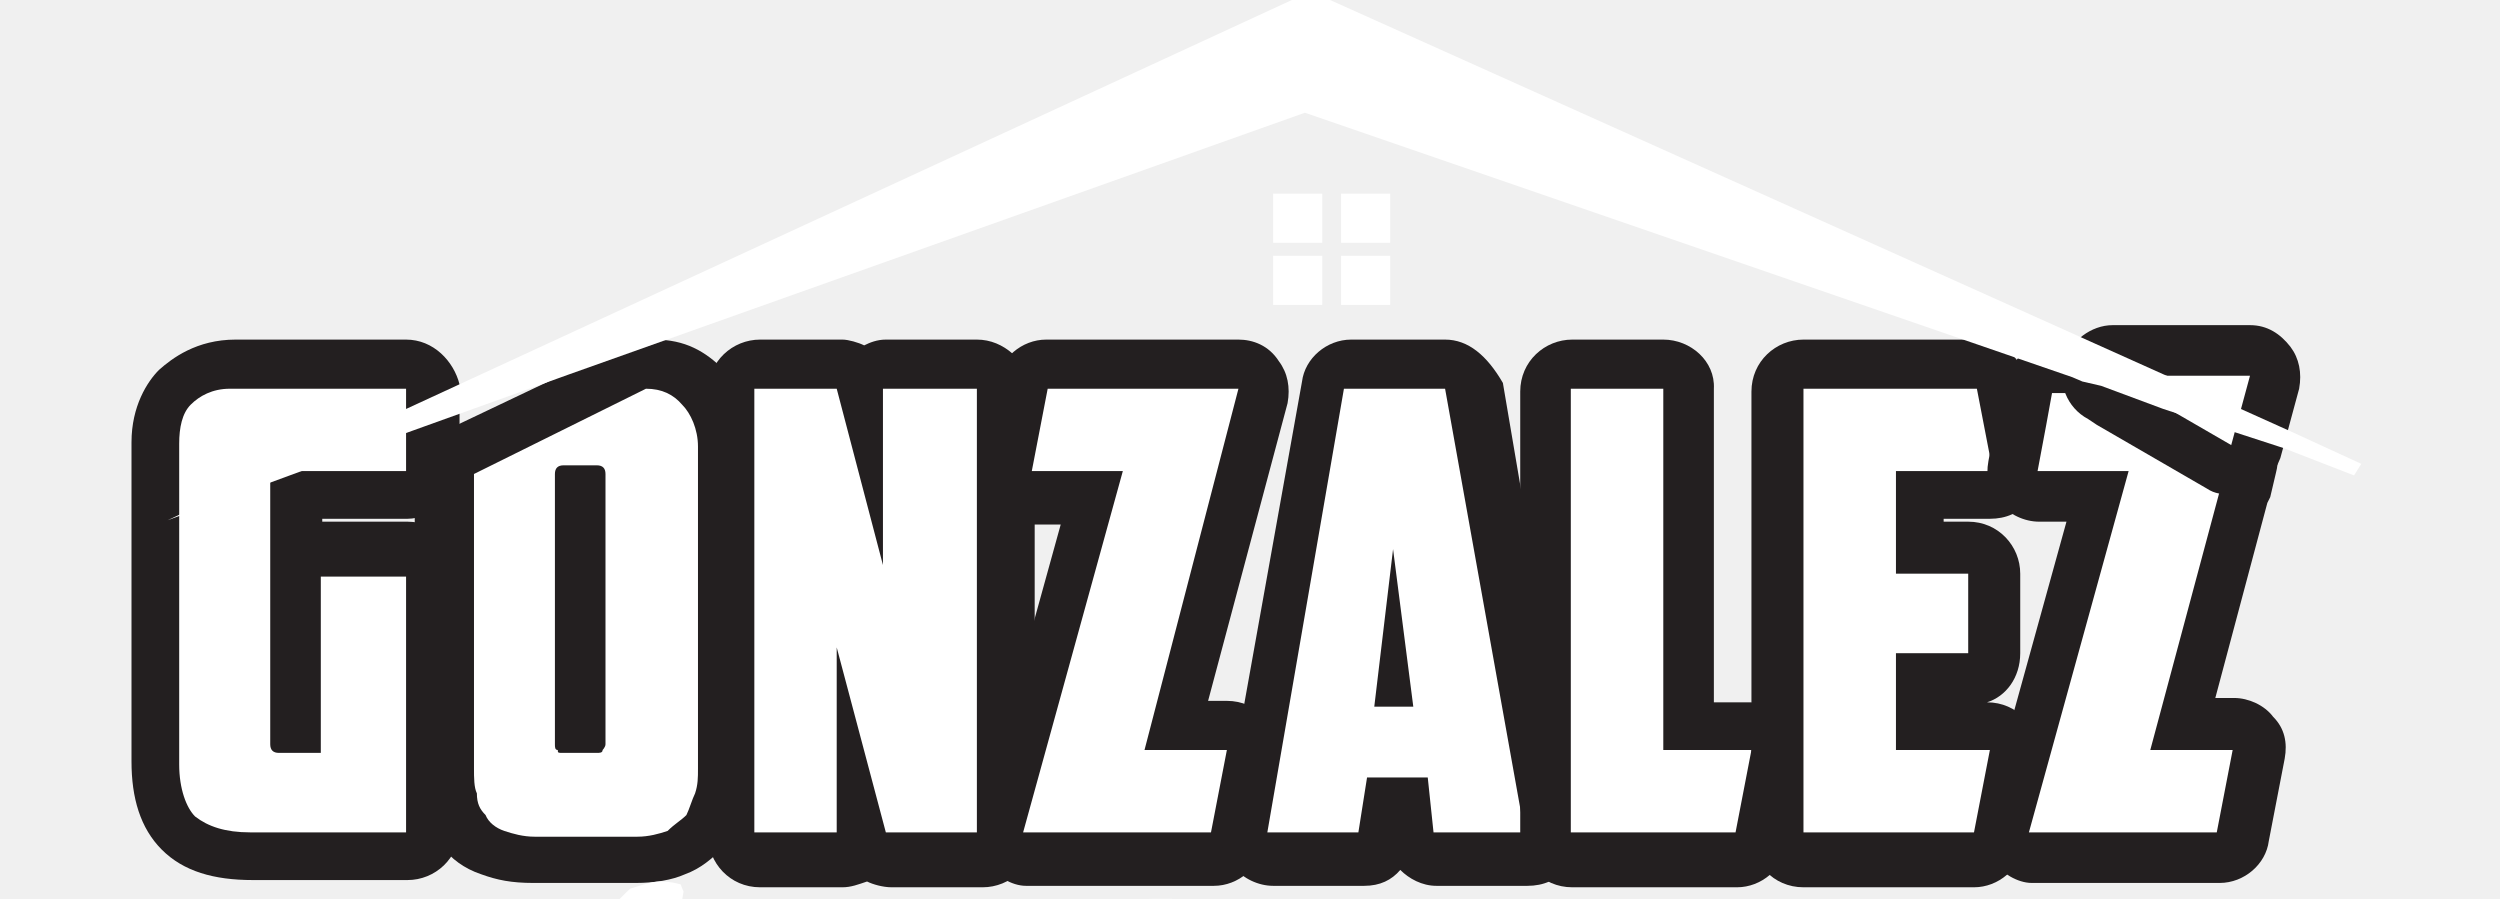
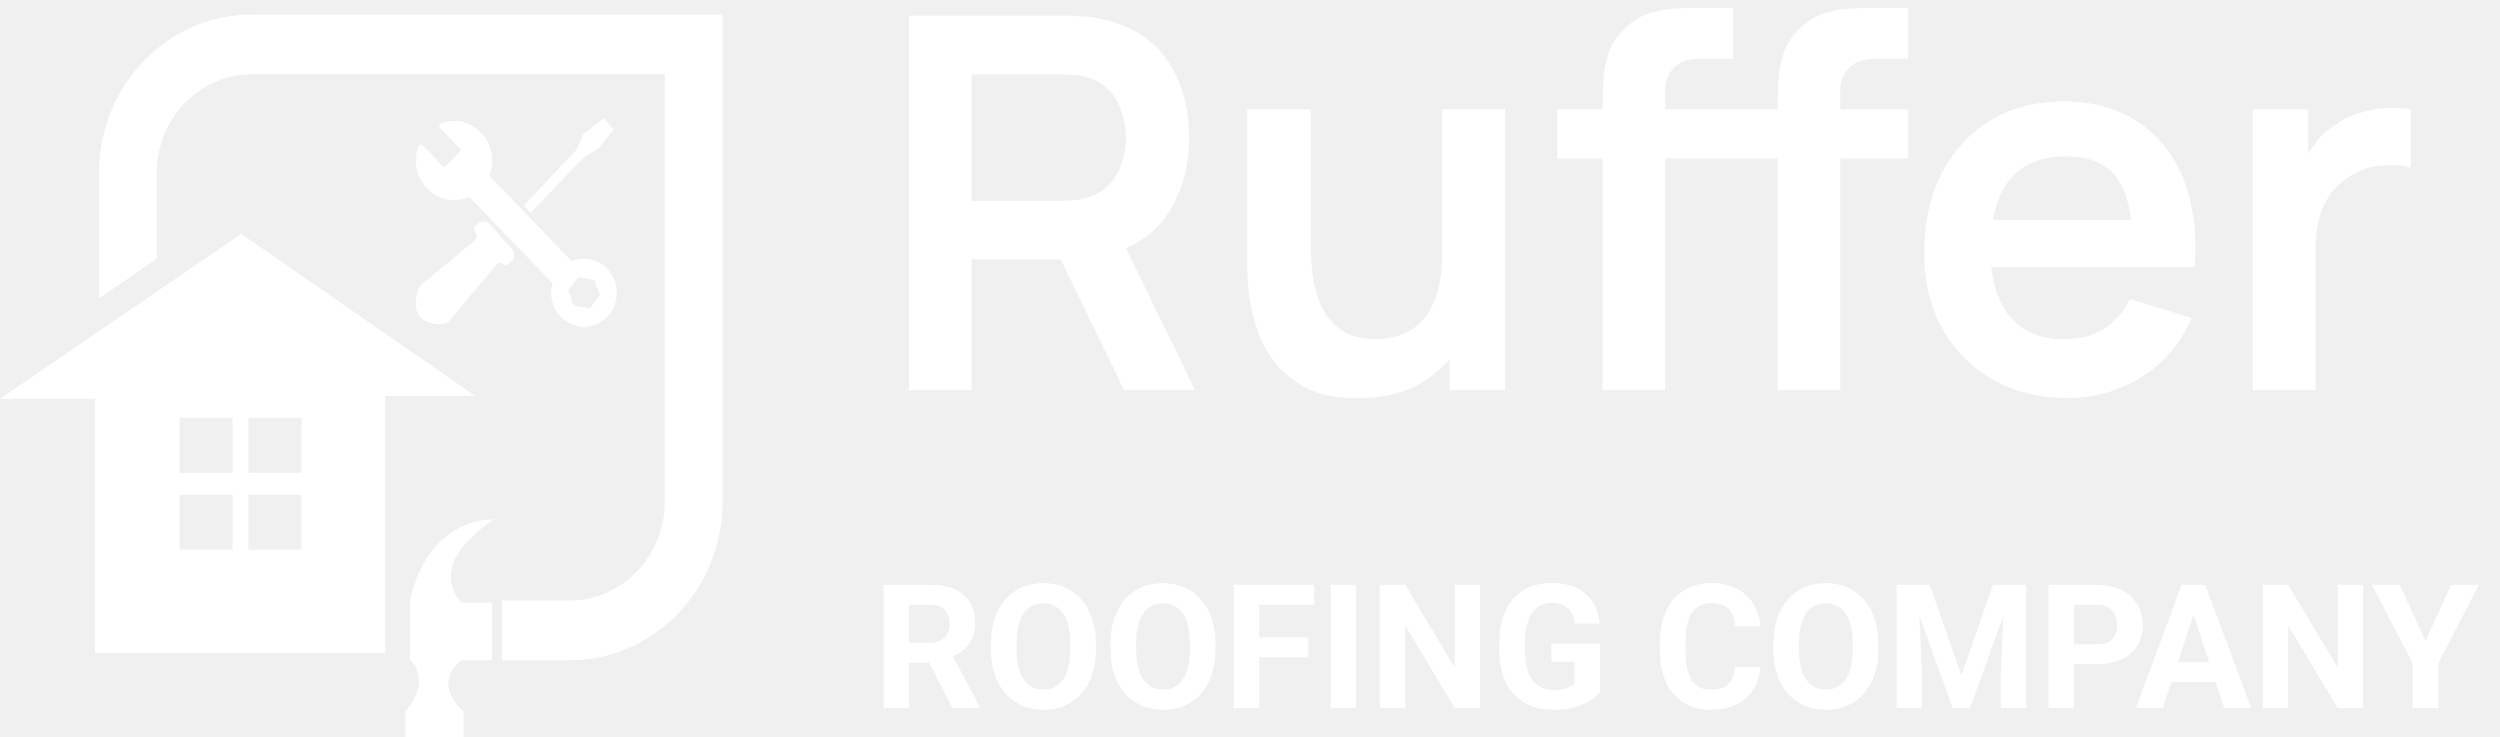
- <svg xmlns="http://www.w3.org/2000/svg" version="1.1" id="Layer_1" x="0px" y="0px" viewBox="0 0 173 62.2" style="enable-background:new 0 0 173 62.2;" xml:space="preserve">
-   <style type="text/css">
- 	.st0{fill:#FFFFFF;}
- 	.st1{fill:#231F20;}
- </style>
-   <g>
-     <g>
-       <g>
-         <g>
-           <path class="st0" d="M17.3,59.3c-2.3,0-4-0.6-5-1.7s-1.5-2.7-1.5-4.8V30.7c0-1.5,0.4-2.9,1.3-3.8c1.1-1.1,2.3-1.7,4-1.7h11.8      c1.1,0,1.7,0.8,1.7,1.7v5.7c0,0.4-0.2,0.8-0.4,1.3c-0.4,0.4-0.8,0.4-1.3,0.4h-7.6v16l0,0V39.9c0-1.1,0.8-1.7,1.7-1.7h5.9      c1.1,0,1.7,0.8,1.7,1.7v17.7c0,1.1-0.8,1.7-1.7,1.7C27.8,59.3,17.3,59.3,17.3,59.3z" />
-           <path class="st1" d="M28.1,26.9v5.7h-8.8c-0.4,0-0.6,0.2-0.6,0.6v18.3c0,0.4,0.2,0.6,0.6,0.6h2.9V39.9h5.9v17.7H17.3      c-1.7,0-2.9-0.4-3.8-1.1c-0.6-0.6-1.1-1.9-1.1-3.6V30.7c0-1.1,0.2-2.1,0.8-2.7c0.6-0.6,1.5-1.1,2.7-1.1H28.1 M28.1,23.5H16.3      c-2.7,0-4.4,1.3-5.3,2.1c-0.8,0.8-1.9,2.5-1.9,5v22.1c0,2.5,0.6,4.6,2.1,6.1c1.5,1.5,3.6,2.1,6.3,2.1h10.7      c1.9,0,3.6-1.5,3.6-3.6V39.7c0-1.9-1.5-3.6-3.6-3.6h-5.9l0,0v-0.2h5.9c0.8,0,1.9-0.4,2.5-1.1c0.6-0.6,1.1-1.5,1.1-2.5v-5.7      C31.4,25,30,23.5,28.1,23.5L28.1,23.5z" />
-         </g>
-         <g>
-           <path class="st0" d="M36.7,59.3c-1.1,0-2.1-0.2-2.7-0.4c-0.8-0.4-1.5-0.8-1.9-1.5c-0.4-0.6-0.8-1.3-1.1-2.1      c-0.2-0.6-0.2-1.5-0.2-2.1V32.8c0-0.6,0.4-1.3,1.1-1.7l12.4-5.9c0.2-0.2,0.4-0.2,0.8-0.2c0,0,0,0,0.2,0c1.7,0.2,2.7,0.6,3.8,1.7      c1.1,1.1,1.5,2.5,1.5,4v22.3c0,0.8,0,1.5-0.2,2.1c-0.2,0.8-0.6,1.5-1.1,2.1c-0.4,0.6-1.3,1.1-1.9,1.5C46.6,59,45.7,59,44.7,59      h-8V59.3z M40,50.4V34l0,0V50.4L40,50.4z" />
-           <path class="st1" d="M44.7,26.9c1.1,0,1.9,0.4,2.5,1.1c0.6,0.6,1.1,1.7,1.1,2.9v22.3c0,0.6,0,1.1-0.2,1.7      c-0.2,0.4-0.4,1.1-0.6,1.5c-0.4,0.4-0.8,0.6-1.3,1.1c-0.6,0.2-1.3,0.4-2.1,0.4h-7.1c-0.8,0-1.5-0.2-2.1-0.4      c-0.6-0.2-1.1-0.6-1.3-1.1c-0.4-0.4-0.6-0.8-0.6-1.5c-0.2-0.4-0.2-1.1-0.2-1.7V32.8L44.7,26.9 M39,52.1h2.3c0.2,0,0.4,0,0.4-0.2      c0,0,0.2-0.2,0.2-0.4V32.8c0-0.4-0.2-0.6-0.6-0.6H39c-0.4,0-0.6,0.2-0.6,0.6v18.7c0,0.2,0,0.4,0.2,0.4      C38.6,52.1,38.6,52.1,39,52.1 M44.7,23.5c-0.4,0-1.1,0.2-1.5,0.4l-12.4,5.9c-1.3,0.6-2.1,1.9-2.1,3.2v20.4      c0,0.8,0.2,1.7,0.4,2.5c0.2,1.1,0.8,1.9,1.5,2.7c0.6,0.8,1.5,1.5,2.7,1.9c1.1,0.4,2.1,0.6,3.6,0.6H44c1.3,0,2.5-0.2,3.4-0.6      c1.1-0.4,1.9-1.1,2.7-1.9c0.6-0.8,1.3-1.7,1.5-2.7c0.2-0.8,0.4-1.7,0.4-2.5V30.9c0-2.5-1.1-4.2-1.9-5.3      c-1.3-1.3-2.7-2.1-4.8-2.1C44.9,23.5,44.7,23.5,44.7,23.5L44.7,23.5z" />
-         </g>
-         <g>
-           <path class="st0" d="M61.3,59.3c-0.6,0-1.5-0.4-1.7-1.1c-0.2,0.6-0.8,1.1-1.7,1.1h-5.7c-1.1,0-1.7-0.8-1.7-1.7V26.9      c0-1.1,0.8-1.7,1.7-1.7h5.7c0.6,0,1.3,0.4,1.5,1.1c0.2-0.6,0.8-1.1,1.5-1.1h6.3c1.1,0,1.7,0.8,1.7,1.7v30.7      c0,1.1-0.8,1.7-1.7,1.7C67.2,59.3,61.3,59.3,61.3,59.3z" />
-           <path class="st1" d="M67.6,26.9v30.7h-6.3l-3.4-12.8v12.8h-5.7V26.9h5.7l3.2,12.2V26.9H67.6 M67.6,23.5h-6.3      c-0.6,0-1.1,0.2-1.5,0.4c-0.4-0.2-1.1-0.4-1.5-0.4h-5.7c-1.9,0-3.6,1.5-3.6,3.6v30.7c0,1.9,1.5,3.6,3.6,3.6h5.7      c0.6,0,1.1-0.2,1.7-0.4c0.4,0.2,1.1,0.4,1.7,0.4H68c1.9,0,3.6-1.5,3.6-3.6V26.9C71,25,69.5,23.5,67.6,23.5L67.6,23.5z" />
-         </g>
-         <g>
-           <path class="st0" d="M71,59.3c-0.6,0-1.1-0.2-1.5-0.6c-0.4-0.4-0.4-1.1-0.2-1.5l6.3-22.7h-4c-0.4,0-1.1-0.2-1.3-0.6      c-0.2-0.4-0.8-1.1-0.6-1.7l1.1-5.7c0.2-0.8,0.8-1.5,1.7-1.5h13.2c0.6,0,1.1,0.2,1.5,0.6c0.4,0.4,0.4,1.1,0.2,1.5l-6.1,22.7h3.6      c0.4,0,1.1,0.2,1.3,0.6c0.4,0.4,0.4,0.8,0.4,1.5l-1.1,5.7c-0.2,0.8-0.8,1.5-1.7,1.5H71V59.3z" />
-           <path class="st1" d="M85.7,26.9l-6.5,25h5.7l-1.1,5.7h-13l6.9-25h-6.3l1.1-5.7H85.7 M84.8,51.9L84.8,51.9 M85.7,23.5H72.4      c-1.7,0-3.2,1.3-3.4,2.9L68,32.1c-0.2,1.1,0,2.1,0.8,2.9c0.6,0.8,1.7,1.3,2.7,1.3h1.9l-5.7,20.6c-0.2,1.1,0,2.1,0.6,2.9      c0.6,0.8,1.7,1.5,2.7,1.5h13c1.7,0,3.2-1.3,3.4-2.9l1.1-5.5c0-0.2,0-0.6,0-0.8c0-1.9-1.5-3.6-3.6-3.6l0,0h-1.3l5.5-20.6      c0.2-1.1,0-2.1-0.6-2.9C87.8,23.9,86.7,23.5,85.7,23.5L85.7,23.5z M85.7,30.4L85.7,30.4L85.7,30.4L85.7,30.4z" />
-         </g>
-         <g>
-           <path class="st0" d="M99.1,59.3c-0.8,0-1.7-0.6-1.7-1.5L97,55.5H96l-0.4,2.3c-0.2,0.8-0.8,1.5-1.7,1.5h-6.3      c-0.4,0-1.1-0.2-1.3-0.6c-0.2-0.4-0.4-0.8-0.4-1.5l5.5-30.7c0.2-0.8,0.8-1.5,1.7-1.5h6.5c0.8,0,1.5,0.6,1.7,1.5l5.5,30.7      c0,0.4,0,1.1-0.4,1.5s-0.8,0.6-1.3,0.6H99.1z" />
-           <path class="st1" d="M100,26.9l5.5,30.7h-6.3l-0.4-3.8h-4.2l-0.6,3.8h-6.3L93,26.9L100,26.9 M95.1,48.9h2.7L96.4,38L95.1,48.9       M100,23.5h-6.5c-1.7,0-3.2,1.3-3.4,2.9l-5.5,30.7c-0.2,1.1,0,2.1,0.8,2.9c0.6,0.8,1.7,1.3,2.7,1.3h6.3c1.1,0,1.9-0.4,2.5-1.1      c0.6,0.6,1.5,1.1,2.5,1.1h6.3c1.1,0,2.1-0.4,2.7-1.3c0.6-0.8,0.8-1.9,0.8-2.9L104,26.5C102.9,24.6,101.6,23.5,100,23.5L100,23.5      z" />
-         </g>
-         <g>
-           <path class="st0" d="M108.8,59.3c-1.1,0-1.7-0.8-1.7-1.7V26.9c0-1.1,0.8-1.7,1.7-1.7h6.3c1.1,0,1.7,0.8,1.7,1.7v23.3h4.4      c0.4,0,1.1,0.2,1.3,0.6c0.4,0.4,0.4,0.8,0.4,1.5l-1.1,5.7c-0.2,0.8-0.8,1.5-1.7,1.5h-11.4V59.3z" />
-           <path class="st1" d="M115.1,26.9v25h6.1l-1.1,5.7h-11.4V26.9H115.1 M121.2,51.9L121.2,51.9 M115.1,23.5h-6.3      c-1.9,0-3.6,1.5-3.6,3.6v30.7c0,1.9,1.5,3.6,3.6,3.6h11.4c1.7,0,3.2-1.3,3.4-2.9l1.1-5.5c0-0.2,0-0.6,0-0.8      c0-1.9-1.5-3.6-3.6-3.6l0,0h-2.5V26.9C118.7,25,117,23.5,115.1,23.5L115.1,23.5z" />
-         </g>
-         <g>
-           <path class="st0" d="M124.8,59.3c-1.1,0-1.7-0.8-1.7-1.7V26.9c0-1.1,0.8-1.7,1.7-1.7h12c0.8,0,1.5,0.6,1.7,1.5l1.1,5.7      c0,0.4,0,1.1-0.4,1.5c-0.4,0.4-0.8,0.6-1.3,0.6H133v3.8h3.4c1.1,0,1.7,0.8,1.7,1.7v5.5c0,1.1-0.8,1.7-1.7,1.7H133v3.4h4.6      c0.4,0,1.1,0.2,1.3,0.6c0.4,0.4,0.4,0.8,0.4,1.5l-1.1,5.7c-0.2,0.8-0.8,1.5-1.7,1.5h-11.8V59.3z" />
-           <path class="st1" d="M136.8,26.9l1.1,5.7h-6.7v7.1h5v5.5h-5v6.7h6.5l-1.1,5.7h-11.8V26.9H136.8 M137.4,51.9L137.4,51.9       M136.8,23.5h-12c-1.9,0-3.6,1.5-3.6,3.6v30.7c0,1.9,1.5,3.6,3.6,3.6h11.8c1.7,0,3.2-1.3,3.4-2.9l1.1-5.5c0-0.2,0-0.6,0-0.8      c0-1.9-1.5-3.6-3.6-3.6l0,0l0,0c1.3-0.4,2.3-1.7,2.3-3.4v-5.5c0-1.9-1.5-3.6-3.6-3.6h-1.7v-0.2h3.2c1.1,0,2.1-0.4,2.7-1.3      c0.6-0.8,0.8-1.9,0.8-2.9l-1.1-5.7C139.7,24.6,138.4,23.5,136.8,23.5L136.8,23.5z" />
-         </g>
-         <g>
-           <path class="st0" d="M140.8,59.3c-0.6,0-1.1-0.2-1.5-0.6s-0.4-1.1-0.2-1.5l6.3-22.7h-4c-0.4,0-1.1-0.2-1.3-0.6      c-0.4-0.4-0.4-0.8-0.4-1.5l0.6-3.2c0-0.2,0-0.2,0-0.4l0.4-1.7c0.2-0.8,0.8-1.5,1.7-1.5h3.8c0.2,0,0.6,0,0.8,0.2l8.2,4.8      c0.6,0.4,1.1,1.3,0.8,1.9l-0.6,2.1l-4.2,15.8h3.6c0.4,0,1.1,0.2,1.3,0.6c0.4,0.4,0.4,0.8,0.4,1.5l-1.1,5.7      c-0.2,0.8-0.8,1.5-1.7,1.5h-13V59.3z" />
-           <path class="st1" d="M146,27.1l0.6,0.4l7.6,4.4l-0.4,1.7l-0.2,0.4l-4.8,17.9h5.7l-1.1,5.7h-13l6.9-25H141l0.6-3.2l0,0l0.2-1.1      l0.2-1.1l0,0h4 M146,23.7h-3.8c-1.7,0-3.2,1.3-3.4,2.7v0.2l-0.2,1.1l-0.2,0.6c0,0.2,0,0.2-0.2,0.4l-0.6,3.2      c-0.2,1.1,0,2.1,0.8,2.9c0.6,0.8,1.7,1.3,2.7,1.3h1.9l-5.7,20.6c-0.2,1.1,0,2.1,0.6,2.9s1.7,1.5,2.7,1.5h13      c1.7,0,3.2-1.3,3.4-2.9l1.1-5.7c0.2-1.1,0-2.1-0.8-2.9c-0.6-0.8-1.7-1.3-2.7-1.3h-1.3l3.6-13.5l0.2-0.4l0.4-1.7      c0.4-1.5-0.2-3.2-1.7-4l-7.6-4.4l-0.6-0.4C147.3,23.7,146.6,23.7,146,23.7L146,23.7z" />
-         </g>
-         <g>
-           <path class="st0" d="M154.4,32.5c-0.2,0-0.6,0-0.8-0.2l-8.2-4.8c-0.6-0.4-1.1-1.3-0.8-1.9c0.2-0.8,0.8-1.3,1.7-1.3h9.5      c0.6,0,1.1,0.2,1.5,0.6s0.4,1.1,0.2,1.5l-1.3,4.8c-0.2,0.6-0.4,1.1-1.1,1.3C155.1,32.5,154.8,32.5,154.4,32.5z" />
-           <path class="st1" d="M155.7,26l-1.3,4.8l-7.6-4.4l-0.6-0.4H155.7 M155.7,22.5h-9.5c-1.5,0-2.9,1.1-3.4,2.5      c-0.4,1.5,0.2,3.2,1.7,4l0.6,0.4l7.6,4.4c0.6,0.4,1.1,0.4,1.7,0.4c0.4,0,0.8,0,1.3-0.2c1.1-0.4,1.7-1.3,2.1-2.3l1.3-4.8      c0.2-1.1,0-2.1-0.6-2.9C157.8,23.1,156.9,22.5,155.7,22.5L155.7,22.5z M155.7,29.4L155.7,29.4L155.7,29.4L155.7,29.4z" />
-         </g>
-       </g>
-       <g>
-         <g>
-           <rect x="88.1" y="13.4" class="st0" width="3.4" height="3.4" />
-         </g>
-         <g>
-           <rect x="92.8" y="13.4" class="st0" width="3.4" height="3.4" />
-         </g>
-         <g>
-           <rect x="88.1" y="17.7" class="st0" width="3.4" height="3.4" />
-         </g>
-         <g>
-           <rect x="92.8" y="17.7" class="st0" width="3.4" height="3.4" />
-         </g>
-       </g>
-       <g>
-         <polygon class="st0" points="163.4,32.1 162.9,32.9 158,31 149.7,28.3 145.4,26.7 144.1,26.4 143.4,26.1 90.3,7.8 39.4,25.9      25.5,30.9 11.6,36 25.5,29.5 33.3,25.9 90.7,-0.6 149.7,25.9 150.4,26.2 158.4,29.8    " />
-       </g>
-     </g>
-   </g>
-   <g>
-     <g>
-       <path class="st0" d="M9.2,75.2L9,74.7l2.5-11.9l0.5-0.5h3.5c0.7,0,1.4,0,1.9,0.2c0.7,0.2,1.4,0.7,1.6,1.4c0.5,0.7,0.5,1.4,0.2,2.3    c-0.2,0.7-0.5,1.4-1.2,2.1c-0.5,0.7-1.4,1.2-2.3,1.4c0.7,0.5,1.4,2.1,2.1,4.9l-0.2,0.5h-1.9L15.2,75c-0.5-1.9-0.9-3.3-1.4-4    c-0.2-0.5-0.5-0.7-0.9-0.7H12L11,75l-0.2,0.2H9.2z M12.7,68.2h1.6c0.5,0,0.9,0,1.4-0.2c0.7-0.2,1.2-0.9,1.4-1.6s0-1.4-0.7-1.6    c-0.2-0.2-0.7-0.2-1.2-0.2h-1.9L12.7,68.2z" />
-     </g>
-     <g>
-       <path class="st0" d="M23.3,75.4c-1.2,0-2.1-0.5-2.8-1.2c-0.7-0.9-0.9-1.9-0.7-3c0.2-1.2,0.9-2.1,1.6-3c0.9-0.7,1.9-1.2,3-1.2    c1.2,0,2.1,0.5,2.8,1.2c0.7,0.9,0.9,1.9,0.7,3c-0.2,1.2-0.9,2.3-1.6,3C25.6,75.2,24.5,75.4,23.3,75.4z M23.5,73.6    c1.2,0,2.1-0.7,2.3-2.3c0-0.5,0-0.9,0-1.2c0-0.5,0-0.7-0.5-0.9c-0.2-0.2-0.7-0.2-1.2-0.2c-1.2,0-1.9,0.7-2.3,2.3    C21.9,72.9,22.4,73.6,23.5,73.6z" />
-     </g>
-     <g>
-       <path class="st0" d="M33,75.4c-1.2,0-2.1-0.5-2.8-1.2c-0.7-0.9-0.9-1.9-0.7-3c0.2-1.2,0.9-2.1,1.6-3c0.9-0.7,1.9-1.2,3-1.2    c1.2,0,2.1,0.5,2.8,1.2c0.7,0.9,0.9,1.9,0.7,3c-0.2,1.2-0.9,2.3-1.6,3C35.3,75.2,34.2,75.4,33,75.4z M33.3,73.6    c1.2,0,2.1-0.7,2.3-2.3c0-0.5,0-0.9,0-1.2c0-0.5,0-0.7-0.5-0.9c-0.2-0.2-0.7-0.2-1.2-0.2c-1.2,0-1.9,0.7-2.3,2.3    C31.6,72.9,32.1,73.6,33.3,73.6z" />
-     </g>
-     <g>
-       <path class="st0" d="M40,68.9l-0.2-0.5l0.2-1.2l0.5-0.5h0.9l0.5-1.9c0.2-0.9,0.5-1.6,0.5-1.9c0.2-0.5,0.7-0.9,1.2-1.4    c0.7-0.2,1.4-0.5,2.1-0.5c0.2,0,0.7,0,1.4,0.2l0.2,0.5l-0.2,1.2l-0.5,0.5c-0.5,0-0.7-0.2-1.2-0.2s-0.9,0.2-1.2,0.7    c-0.2,0.2-0.2,0.9-0.5,1.6l-0.2,1.6h4.6l0.2,0.5L46.7,75l-0.2,0.2h-1.4l-0.2-0.5l1.2-5.8h-3l-1.2,5.8l-0.5,0.5H40l-0.2-0.5    l1.2-5.8H40z M46.9,64.3c0-0.2,0.2-0.5,0.5-0.7c0.2-0.2,0.5-0.2,0.9-0.2s0.5,0,0.7,0.2c0.2,0.2,0.2,0.5,0.2,0.7S49,65,48.8,65    c-0.2,0.2-0.5,0.2-0.9,0.2c-0.2,0-0.5,0-0.7-0.2C46.9,65,46.9,64.7,46.9,64.3z" />
-     </g>
-     <g>
-       <path class="st0" d="M51.1,67.5l0.5-0.5h1.2l0.2,0.2V68c0.9-0.7,1.6-1.2,2.5-1.2c0.7,0,1.4,0.2,1.9,0.7c0.5,0.5,0.5,1.2,0.5,2.1    c0,0.2-0.2,0.7-0.2,1.4l-0.7,3.5l-0.9,0.7h-1.4l-0.2-0.5l0.7-3.5c0.2-0.5,0.2-0.9,0.2-1.2c0-0.9-0.2-1.2-0.9-1.2    c-0.5,0-1.2,0.2-1.6,0.9l-1.2,5.3h-0.5h-1.4l-0.2-0.5L51.1,67.5z" />
-     </g>
-     <g>
-       <path class="st0" d="M59.6,74c-0.7-0.9-0.7-1.9-0.5-3c0.2-1.2,0.7-2.1,1.6-3c0.9-0.7,1.9-1.2,2.8-1.2c0.9,0,1.9,0.5,2.3,1.2    l0.2-0.7l0.5-0.5h1.2l0.2,0.5l-1.6,8.1c-0.2,1.2-0.9,2.3-1.9,3c-0.9,0.7-2.1,1.2-3.2,1.2c-0.9,0-1.9-0.2-2.5-0.5l-0.2-0.5l0.2-1.2    l0.5-0.2c0.7,0.2,1.4,0.5,2.3,0.5c0.7,0,1.4-0.2,1.9-0.7c0.5-0.5,0.7-0.9,0.9-1.6l0.2-1.2c-0.7,0.5-1.2,0.9-2.1,0.9    C61,75.4,60.3,75,59.6,74z M61.5,71.2c-0.2,1.6,0,2.3,1.4,2.3c0.7,0,1.2-0.2,1.9-0.9l0.7-3c-0.2-0.5-0.9-0.9-1.4-0.9    C62.6,68.9,61.7,69.6,61.5,71.2z" />
-     </g>
-     <g>
-       <path class="st0" d="M76.5,75.7c-1.2,0-2.1-0.5-2.8-1.2c-0.7-0.7-0.9-1.6-0.9-2.8c0.2-0.5,0.2-1.2,0.7-1.6    c0.2-0.5,0.7-0.9,1.2-1.2c0.5-0.2,0.7-0.7,1.2-0.9c0.5-0.2,0.7-0.5,0.9-0.5c0-0.2-0.2-0.2-0.2-0.5c0,0,0-0.2-0.2-0.5    c0-0.2-0.2-0.5-0.2-0.5c0-0.2,0-0.2,0-0.5s0-0.5,0-0.7c0.2-0.7,0.5-1.4,1.2-1.9c0.7-0.5,1.4-0.7,2.5-0.7c0.5,0,0.9,0,1.2,0    l0.2,0.5L80.9,64l-0.5,0.2c-0.5,0-0.7,0-0.9,0c-0.7,0-1.2,0.2-1.4,0.9c0,0.2,0.2,0.9,0.7,1.9l1.9,4c0.7-0.7,1.2-1.4,1.6-2.3h-0.7    l-0.2-0.5l0.2-1.2l0.5-0.5h3.7l0.2,0.5l-0.2,1.2l-0.5,0.5h-0.7c-0.9,1.6-2.1,3-3,4.2l1.2,2.3l-0.2,0.5h-1.9l-0.5-0.5l-0.5-0.7    C79.1,75.2,77.9,75.7,76.5,75.7z M76.8,73.6c0.9,0,1.6-0.2,2.3-0.9l-1.6-3.3h-0.2c-0.2,0-0.2,0-0.2,0h-0.2c-0.2,0-0.2,0-0.2,0.2    c0,0-0.2,0-0.2,0.2c-0.2,0-0.2,0.2-0.2,0.2l-0.2,0.2l-0.2,0.2c0,0,0,0.2-0.2,0.5c0,0.2,0,0.2,0,0.5c-0.2,0.7,0,1.2,0.2,1.6    C75.8,73.6,76.3,73.6,76.8,73.6z" />
-     </g>
-     <g>
-       <path class="st0" d="M93,62.9l0.5-0.5h6.5l0.2,0.5L99.7,64l-0.5,0.2h-4.4l-0.7,3.3h4.2l0.2,0.5l-0.2,1.2l-0.5,0.5h-4.2l-0.9,4h4.6    l0.2,0.5l-0.2,1.2v0h-6.5l-0.2-0.5L93,62.9z" />
-     </g>
-     <g>
-       <path class="st0" d="M99.2,74.7l3.2-3.7l-1.4-3.3l0.2-0.5h1.6l0.5,0.2l0.7,1.9l1.4-1.9l0.5-0.2h1.6l0.2,0.5L105,71l1.6,3.7l0,0.5    H105l-0.5-0.2l-0.9-2.3l-1.9,2.3l-0.7,0.2h-1.6L99.2,74.7z" />
-     </g>
-     <g>
-       <path class="st0" d="M109.6,67.5l0.5-0.5h0.5l1.2-2.6l0.5-0.2h0.9l0.2,0.5l-0.5,2.6h1.4l0.2,0.5l-0.5,1.2l-0.5,0.2h-1.2l-0.5,2.3    c-0.2,0.7-0.2,1.4-0.2,1.6c0,0.5,0.2,0.7,0.9,0.7c0.2,0,0.7,0,1.2-0.2l0.5,0.2L114,75h-0.7c-0.5,0.2-0.9,0.2-1.2,0.2    c-0.9,0-1.6-0.2-2.1-0.5c-0.5-0.2-0.7-0.7-0.7-1.2c0-0.5,0-1.2,0.2-2.1l0.5-2.6h-0.5l-0.2-0.5L109.6,67.5z" />
-     </g>
-     <g>
-       <path class="st0" d="M119.1,75.4c-1.4,0-2.3-0.5-3-1.2s-0.9-1.9-0.7-3c0.2-1.2,0.9-2.3,1.6-3c0.9-0.7,1.9-1.2,3-1.2    s2.1,0.5,2.8,1.2c0.5,0.9,0.7,1.9,0.5,3.3l-0.5,0.2h-5.3c0,0.7,0,1.2,0.2,1.4c0.2,0.2,0.7,0.5,1.4,0.5c0.7,0,1.6-0.2,2.5-0.5    l0.2,0.2l-0.2,0.9l-0.2,0.9C120.7,75.4,119.8,75.4,119.1,75.4z M117.9,70.5h3.5v-0.2c0-0.5,0-0.9-0.2-1.2    c-0.2-0.2-0.7-0.5-0.9-0.5c-0.5,0-0.9,0.2-1.2,0.5C118.4,69.6,117.9,70.1,117.9,70.5z" />
-     </g>
-     <g>
-       <path class="st0" d="M126,67.5l0.5-0.5h1.2l0.2,0.2V68c0.5-0.7,1.4-1.2,2.3-1.2c0.7,0,1.2,0.2,1.4,0.5v0.5l-1.2,0.9H130    c-0.2-0.2-0.5-0.2-0.7-0.2c-0.5,0-0.7,0.2-0.9,0.5s-0.5,0.7-0.7,1.2l-0.9,4.6l-0.5,0.5h-1.4l-0.2-0.5L126,67.5z" />
-     </g>
-     <g>
-       <path class="st0" d="M133,67.5l0.5-0.5h1.4l0.2,0.5l-1.6,7.2l-0.2,0.5h-1.4l-0.2-0.5L133,67.5z M135.5,65.2    c-0.2,0.2-0.7,0.5-0.9,0.5c-0.2,0-0.7-0.2-0.7-0.5c-0.2-0.2-0.2-0.5-0.2-0.9c0-0.2,0.2-0.7,0.5-0.9c0.2-0.2,0.7-0.5,0.9-0.5    s0.7,0.2,0.7,0.5c0.2,0.2,0.2,0.5,0.2,0.9C136,64.7,135.8,65,135.5,65.2z" />
-     </g>
-     <g>
-       <path class="st0" d="M139.7,75.4c-1.2,0-2.1-0.5-2.8-1.2c-0.7-0.9-0.9-1.9-0.7-3c0.2-1.2,0.9-2.1,1.6-3c0.9-0.7,1.9-1.2,3-1.2    s2.1,0.5,2.8,1.2c0.7,0.9,0.9,1.9,0.7,3c-0.2,1.2-0.9,2.3-1.6,3C142,75.2,140.8,75.4,139.7,75.4z M139.9,73.6    c1.2,0,2.1-0.7,2.3-2.3c0-0.5,0-0.9,0-1.2c0-0.5,0-0.7-0.5-0.9c-0.2-0.2-0.7-0.2-1.2-0.2c-1.2,0-1.9,0.7-2.3,2.3    C138.3,72.9,138.8,73.6,139.9,73.6z" />
-     </g>
-     <g>
-       <path class="st0" d="M147.3,67.5l0.5-0.5h1.2l0.2,0.2V68c0.5-0.7,1.4-1.2,2.3-1.2c0.7,0,1.2,0.2,1.4,0.5v0.5l-1.2,0.9h-0.5    c-0.2-0.2-0.5-0.2-0.7-0.2c-0.5,0-0.7,0.2-0.9,0.5c-0.2,0.2-0.5,0.7-0.7,1.2l-0.9,4.6l-0.5,0.5h-1.4l-0.2-0.5L147.3,67.5z" />
-     </g>
-     <g>
-       <path class="st0" d="M157.3,74.7c-0.7,0.5-1.4,0.7-2.3,0.7s-1.6-0.2-2.3-0.5l-0.2-0.5l0.2-1.2l0.5-0.2c0.7,0.2,1.4,0.5,2.1,0.5    c0.7,0,1.2-0.2,1.2-0.7c0-0.2,0-0.5,0-0.5c-0.2-0.2-0.5-0.2-0.7-0.5l-0.7-0.2c-0.2,0-0.2-0.2-0.5-0.2c0,0-0.2-0.2-0.5-0.2    s-0.2-0.2-0.2-0.2s-0.2-0.2-0.2-0.5c0-0.2-0.2-0.2,0-0.5c0-0.2,0-0.5,0-0.7c0.2-0.7,0.5-1.4,1.2-1.6c0.7-0.5,1.4-0.7,2.1-0.7    c0.9,0,1.6,0.2,2.3,0.7v0.5l-0.7,0.7H158c-0.2-0.2-0.7-0.2-1.2-0.2c-0.5,0-0.7,0.2-0.9,0.7c0,0.2,0,0.2,0,0.5c0,0,0.2,0.2,0.5,0.2    l0.9,0.5c0.2,0.2,0.7,0.2,0.7,0.5c0.2,0.2,0.5,0.5,0.5,0.7c0.2,0.5,0.2,0.7,0,1.2C158.2,73.8,158,74.5,157.3,74.7z" />
-     </g>
-   </g>
+ <svg xmlns="http://www.w3.org/2000/svg" width="173" height="51" viewBox="0 0 173 51" fill="none">
+   <path d="M61.144 40.469H64.325C64.978 40.469 65.538 40.566 66.007 40.762C66.48 40.957 66.843 41.246 67.097 41.629C67.351 42.012 67.478 42.482 67.478 43.041C67.478 43.498 67.399 43.891 67.243 44.219C67.091 44.543 66.874 44.815 66.593 45.033C66.315 45.248 65.989 45.42 65.614 45.549L65.058 45.842H62.292L62.28 44.471H64.337C64.645 44.471 64.901 44.416 65.105 44.307C65.308 44.197 65.46 44.045 65.561 43.85C65.667 43.654 65.72 43.428 65.72 43.17C65.72 42.897 65.669 42.66 65.567 42.461C65.466 42.262 65.311 42.109 65.105 42.004C64.897 41.898 64.638 41.846 64.325 41.846H62.901V49H61.144V40.469ZM65.913 49L63.968 45.197L65.825 45.185L67.794 48.918V49H65.913ZM75.839 44.535V44.94C75.839 45.588 75.751 46.17 75.575 46.685C75.399 47.201 75.151 47.641 74.831 48.004C74.511 48.363 74.128 48.639 73.683 48.83C73.241 49.022 72.751 49.117 72.212 49.117C71.677 49.117 71.186 49.022 70.741 48.83C70.3 48.639 69.917 48.363 69.593 48.004C69.269 47.641 69.017 47.201 68.837 46.685C68.661 46.17 68.573 45.588 68.573 44.94V44.535C68.573 43.883 68.661 43.301 68.837 42.789C69.013 42.273 69.261 41.834 69.581 41.471C69.905 41.107 70.288 40.83 70.73 40.639C71.175 40.447 71.665 40.352 72.2 40.352C72.739 40.352 73.23 40.447 73.671 40.639C74.116 40.83 74.499 41.107 74.819 41.471C75.144 41.834 75.394 42.273 75.569 42.789C75.749 43.301 75.839 43.883 75.839 44.535ZM74.064 44.94V44.523C74.064 44.07 74.022 43.672 73.94 43.328C73.858 42.984 73.737 42.695 73.577 42.461C73.417 42.227 73.222 42.051 72.991 41.934C72.761 41.812 72.497 41.752 72.2 41.752C71.903 41.752 71.64 41.812 71.409 41.934C71.183 42.051 70.989 42.227 70.829 42.461C70.673 42.695 70.554 42.984 70.472 43.328C70.39 43.672 70.349 44.07 70.349 44.523V44.94C70.349 45.389 70.39 45.787 70.472 46.135C70.554 46.478 70.675 46.77 70.835 47.008C70.995 47.242 71.19 47.42 71.421 47.541C71.651 47.662 71.915 47.723 72.212 47.723C72.509 47.723 72.772 47.662 73.003 47.541C73.233 47.42 73.427 47.242 73.583 47.008C73.739 46.77 73.858 46.478 73.94 46.135C74.022 45.787 74.064 45.389 74.064 44.94ZM84.112 44.535V44.94C84.112 45.588 84.024 46.17 83.849 46.685C83.673 47.201 83.425 47.641 83.105 48.004C82.784 48.363 82.401 48.639 81.956 48.83C81.515 49.022 81.024 49.117 80.485 49.117C79.95 49.117 79.46 49.022 79.015 48.83C78.573 48.639 78.19 48.363 77.866 48.004C77.542 47.641 77.29 47.201 77.11 46.685C76.935 46.17 76.847 45.588 76.847 44.94V44.535C76.847 43.883 76.935 43.301 77.11 42.789C77.286 42.273 77.534 41.834 77.855 41.471C78.179 41.107 78.561 40.83 79.003 40.639C79.448 40.447 79.939 40.352 80.474 40.352C81.013 40.352 81.503 40.447 81.944 40.639C82.39 40.83 82.772 41.107 83.093 41.471C83.417 41.834 83.667 42.273 83.843 42.789C84.022 43.301 84.112 43.883 84.112 44.535ZM82.337 44.94V44.523C82.337 44.07 82.296 43.672 82.214 43.328C82.132 42.984 82.011 42.695 81.851 42.461C81.69 42.227 81.495 42.051 81.265 41.934C81.034 41.812 80.77 41.752 80.474 41.752C80.177 41.752 79.913 41.812 79.683 41.934C79.456 42.051 79.263 42.227 79.103 42.461C78.946 42.695 78.827 42.984 78.745 43.328C78.663 43.672 78.622 44.07 78.622 44.523V44.94C78.622 45.389 78.663 45.787 78.745 46.135C78.827 46.478 78.948 46.77 79.108 47.008C79.269 47.242 79.464 47.42 79.694 47.541C79.925 47.662 80.189 47.723 80.485 47.723C80.782 47.723 81.046 47.662 81.276 47.541C81.507 47.42 81.7 47.242 81.856 47.008C82.013 46.77 82.132 46.478 82.214 46.135C82.296 45.787 82.337 45.389 82.337 44.94ZM87.136 40.469V49H85.378V40.469H87.136ZM90.534 44.113V45.484H86.655V44.113H90.534ZM90.944 40.469V41.846H86.655V40.469H90.944ZM93.833 40.469V49H92.081V40.469H93.833ZM102.423 40.469V49H100.665L97.237 43.281V49H95.48V40.469H97.237L100.671 46.193V40.469H102.423ZM110.714 44.541V47.922C110.581 48.082 110.376 48.256 110.099 48.443C109.821 48.627 109.464 48.785 109.026 48.918C108.589 49.051 108.06 49.117 107.438 49.117C106.888 49.117 106.386 49.027 105.933 48.848C105.479 48.664 105.089 48.397 104.761 48.045C104.437 47.693 104.187 47.264 104.011 46.756C103.835 46.244 103.747 45.66 103.747 45.004V44.471C103.747 43.815 103.831 43.23 103.999 42.719C104.171 42.207 104.415 41.775 104.731 41.424C105.048 41.072 105.425 40.805 105.862 40.621C106.3 40.438 106.786 40.346 107.321 40.346C108.063 40.346 108.673 40.467 109.149 40.709C109.626 40.947 109.989 41.279 110.239 41.705C110.493 42.127 110.649 42.611 110.708 43.158H109.003C108.96 42.869 108.878 42.617 108.757 42.402C108.636 42.188 108.462 42.02 108.235 41.898C108.013 41.777 107.724 41.717 107.368 41.717C107.075 41.717 106.813 41.777 106.583 41.898C106.356 42.016 106.165 42.19 106.009 42.42C105.853 42.65 105.733 42.935 105.651 43.275C105.569 43.615 105.528 44.01 105.528 44.459V45.004C105.528 45.449 105.571 45.844 105.657 46.188C105.743 46.527 105.87 46.815 106.038 47.049C106.21 47.279 106.421 47.453 106.671 47.57C106.921 47.688 107.212 47.746 107.544 47.746C107.821 47.746 108.052 47.723 108.235 47.676C108.423 47.629 108.573 47.572 108.687 47.506C108.804 47.435 108.894 47.369 108.956 47.307V45.795H107.351V44.541H110.714ZM120.065 46.17H121.817C121.782 46.744 121.624 47.254 121.343 47.699C121.065 48.145 120.677 48.492 120.177 48.742C119.681 48.992 119.083 49.117 118.384 49.117C117.837 49.117 117.347 49.023 116.913 48.836C116.479 48.645 116.108 48.371 115.8 48.016C115.495 47.66 115.263 47.23 115.103 46.727C114.942 46.223 114.862 45.658 114.862 45.033V44.441C114.862 43.816 114.944 43.252 115.108 42.748C115.276 42.24 115.515 41.809 115.823 41.453C116.136 41.098 116.509 40.824 116.942 40.633C117.376 40.441 117.86 40.346 118.396 40.346C119.106 40.346 119.706 40.475 120.194 40.732C120.687 40.99 121.067 41.346 121.337 41.799C121.61 42.252 121.774 42.768 121.829 43.346H120.071C120.052 43.002 119.983 42.711 119.866 42.473C119.749 42.23 119.571 42.049 119.333 41.928C119.099 41.803 118.786 41.74 118.396 41.74C118.103 41.74 117.847 41.795 117.628 41.904C117.409 42.014 117.226 42.18 117.077 42.402C116.929 42.625 116.817 42.906 116.743 43.246C116.673 43.582 116.638 43.977 116.638 44.43V45.033C116.638 45.475 116.671 45.863 116.737 46.199C116.804 46.531 116.905 46.812 117.042 47.043C117.183 47.27 117.362 47.441 117.581 47.559C117.804 47.672 118.071 47.728 118.384 47.728C118.751 47.728 119.054 47.67 119.292 47.553C119.53 47.435 119.712 47.262 119.837 47.031C119.966 46.801 120.042 46.514 120.065 46.17ZM129.979 44.535V44.94C129.979 45.588 129.892 46.17 129.716 46.685C129.54 47.201 129.292 47.641 128.972 48.004C128.651 48.363 128.269 48.639 127.823 48.83C127.382 49.022 126.892 49.117 126.353 49.117C125.817 49.117 125.327 49.022 124.882 48.83C124.44 48.639 124.058 48.363 123.733 48.004C123.409 47.641 123.157 47.201 122.978 46.685C122.802 46.17 122.714 45.588 122.714 44.94V44.535C122.714 43.883 122.802 43.301 122.978 42.789C123.153 42.273 123.401 41.834 123.722 41.471C124.046 41.107 124.429 40.83 124.87 40.639C125.315 40.447 125.806 40.352 126.341 40.352C126.88 40.352 127.37 40.447 127.812 40.639C128.257 40.83 128.64 41.107 128.96 41.471C129.284 41.834 129.534 42.273 129.71 42.789C129.89 43.301 129.979 43.883 129.979 44.535ZM128.204 44.94V44.523C128.204 44.07 128.163 43.672 128.081 43.328C127.999 42.984 127.878 42.695 127.718 42.461C127.558 42.227 127.362 42.051 127.132 41.934C126.901 41.812 126.638 41.752 126.341 41.752C126.044 41.752 125.78 41.812 125.55 41.934C125.323 42.051 125.13 42.227 124.97 42.461C124.813 42.695 124.694 42.984 124.612 43.328C124.53 43.672 124.489 44.07 124.489 44.523V44.94C124.489 45.389 124.53 45.787 124.612 46.135C124.694 46.478 124.815 46.77 124.976 47.008C125.136 47.242 125.331 47.42 125.562 47.541C125.792 47.662 126.056 47.723 126.353 47.723C126.649 47.723 126.913 47.662 127.144 47.541C127.374 47.42 127.567 47.242 127.724 47.008C127.88 46.77 127.999 46.478 128.081 46.135C128.163 45.787 128.204 45.389 128.204 44.94ZM132.048 40.469H133.536L135.728 46.732L137.919 40.469H139.407L136.325 49H135.13L132.048 40.469ZM131.245 40.469H132.728L132.997 46.574V49H131.245V40.469ZM138.728 40.469H140.216V49H138.458V46.574L138.728 40.469ZM145.079 45.959H142.905V44.588H145.079C145.415 44.588 145.688 44.533 145.899 44.424C146.11 44.31 146.265 44.154 146.362 43.955C146.46 43.756 146.509 43.531 146.509 43.281C146.509 43.027 146.46 42.791 146.362 42.572C146.265 42.353 146.11 42.178 145.899 42.045C145.688 41.912 145.415 41.846 145.079 41.846H143.515V49H141.757V40.469H145.079C145.747 40.469 146.319 40.59 146.796 40.832C147.276 41.07 147.644 41.4 147.897 41.822C148.151 42.244 148.278 42.727 148.278 43.27C148.278 43.82 148.151 44.297 147.897 44.699C147.644 45.102 147.276 45.412 146.796 45.631C146.319 45.85 145.747 45.959 145.079 45.959ZM151.987 41.928L149.667 49H147.798L150.968 40.469H152.157L151.987 41.928ZM153.915 49L151.589 41.928L151.401 40.469H152.603L155.79 49H153.915ZM153.81 45.824V47.201H149.304V45.824H153.81ZM163.524 40.469V49H161.767L158.339 43.281V49H156.581V40.469H158.339L161.772 46.193V40.469H163.524ZM166.062 40.469L167.843 44.359L169.624 40.469H171.54L168.733 45.895V49H166.952V45.895L164.14 40.469H166.062Z" fill="white" />
+   <path d="M62.902 27V1.08H73.612C73.864 1.08 74.188 1.092 74.584 1.116C74.98 1.128 75.346 1.164 75.682 1.224C77.182 1.452 78.418 1.95 79.39 2.718C80.374 3.486 81.1 4.458 81.568 5.634C82.048 6.798 82.288 8.094 82.288 9.522C82.288 11.634 81.754 13.452 80.686 14.976C79.618 16.488 77.98 17.424 75.772 17.784L73.918 17.946H67.24V27H62.902ZM77.788 27L72.676 16.452L77.086 15.48L82.702 27H77.788ZM67.24 13.896H73.432C73.672 13.896 73.942 13.884 74.242 13.86C74.542 13.836 74.818 13.788 75.07 13.716C75.79 13.536 76.354 13.218 76.762 12.762C77.182 12.306 77.476 11.79 77.644 11.214C77.824 10.638 77.914 10.074 77.914 9.522C77.914 8.97 77.824 8.406 77.644 7.83C77.476 7.242 77.182 6.72 76.762 6.264C76.354 5.808 75.79 5.49 75.07 5.31C74.818 5.238 74.542 5.196 74.242 5.184C73.942 5.16 73.672 5.148 73.432 5.148H67.24V13.896ZM93.957 27.558C92.517 27.558 91.329 27.318 90.394 26.838C89.457 26.358 88.713 25.746 88.162 25.002C87.609 24.258 87.201 23.466 86.938 22.626C86.674 21.786 86.499 20.994 86.415 20.25C86.344 19.494 86.308 18.882 86.308 18.414V7.56H90.7V16.92C90.7 17.52 90.742 18.198 90.826 18.954C90.909 19.698 91.102 20.418 91.401 21.114C91.713 21.798 92.169 22.362 92.769 22.806C93.382 23.25 94.204 23.472 95.236 23.472C95.787 23.472 96.334 23.382 96.874 23.202C97.413 23.022 97.9 22.716 98.332 22.284C98.775 21.84 99.129 21.234 99.394 20.466C99.657 19.698 99.79 18.726 99.79 17.55L102.363 18.648C102.363 20.304 102.039 21.804 101.391 23.148C100.755 24.492 99.814 25.566 98.566 26.37C97.317 27.162 95.781 27.558 93.957 27.558ZM100.311 27V20.97H99.79V7.56H104.145V27H100.311ZM110.895 27V7.254C110.895 6.762 110.913 6.222 110.949 5.634C110.985 5.034 111.087 4.44 111.255 3.852C111.423 3.264 111.729 2.73 112.173 2.25C112.725 1.638 113.319 1.218 113.955 0.99C114.603 0.75 115.239 0.618 115.863 0.594C116.487 0.558 117.033 0.54 117.501 0.54H119.931V4.068H117.681C116.853 4.068 116.235 4.278 115.827 4.698C115.431 5.106 115.233 5.646 115.233 6.318V27H110.895ZM107.763 10.962V7.56H119.931V10.962H107.763ZM123.009 27V7.254C123.009 6.762 123.027 6.222 123.063 5.634C123.099 5.034 123.201 4.44 123.369 3.852C123.537 3.264 123.843 2.73 124.287 2.25C124.839 1.638 125.433 1.218 126.069 0.99C126.717 0.75 127.353 0.618 127.977 0.594C128.601 0.558 129.147 0.54 129.615 0.54H132.045V4.068H129.795C128.967 4.068 128.349 4.278 127.941 4.698C127.545 5.106 127.347 5.646 127.347 6.318V27H123.009ZM119.877 10.962V7.56H132.045V10.962H119.877ZM143.072 27.54C141.104 27.54 139.376 27.114 137.888 26.262C136.4 25.41 135.236 24.228 134.396 22.716C133.568 21.204 133.154 19.464 133.154 17.496C133.154 15.372 133.562 13.53 134.378 11.97C135.194 10.398 136.328 9.18 137.78 8.316C139.232 7.452 140.912 7.02 142.82 7.02C144.836 7.02 146.546 7.494 147.95 8.442C149.366 9.378 150.416 10.704 151.1 12.42C151.784 14.136 152.042 16.158 151.874 18.486H147.572V16.902C147.56 14.79 147.188 13.248 146.456 12.276C145.724 11.304 144.572 10.818 143 10.818C141.224 10.818 139.904 11.37 139.04 12.474C138.176 13.566 137.744 15.168 137.744 17.28C137.744 19.248 138.176 20.772 139.04 21.852C139.904 22.932 141.164 23.472 142.82 23.472C143.888 23.472 144.806 23.238 145.574 22.77C146.354 22.29 146.954 21.6 147.374 20.7L151.658 21.996C150.914 23.748 149.762 25.11 148.202 26.082C146.654 27.054 144.944 27.54 143.072 27.54ZM136.376 18.486V15.21H149.75V18.486H136.376ZM155.89 27V7.56H159.724V12.294L159.256 11.682C159.496 11.034 159.814 10.446 160.21 9.918C160.618 9.378 161.104 8.934 161.668 8.586C162.148 8.262 162.676 8.01 163.252 7.83C163.84 7.638 164.44 7.524 165.052 7.488C165.664 7.44 166.258 7.464 166.834 7.56V11.61C166.258 11.442 165.592 11.388 164.836 11.448C164.092 11.508 163.42 11.718 162.82 12.078C162.22 12.402 161.728 12.816 161.344 13.32C160.972 13.824 160.696 14.4 160.516 15.048C160.336 15.684 160.246 16.374 160.246 17.118V27H155.89Z" fill="white" />
+   <path d="M40.68 17.924C40.284 17.877 39.907 17.936 39.569 18.076L33.856 12.163C34.009 11.786 34.083 11.366 34.055 10.925C33.971 9.57 32.915 8.47 31.607 8.376C31.227 8.348 30.862 8.404 30.529 8.528C30.392 8.579 30.355 8.763 30.458 8.869L31.92 10.383L30.741 11.605L29.269 10.082C29.167 9.976 28.991 10.013 28.941 10.153C28.815 10.502 28.756 10.884 28.781 11.284C28.865 12.653 29.942 13.761 31.264 13.839C31.693 13.864 32.101 13.783 32.467 13.619L38.234 19.589C38.148 19.889 38.117 20.214 38.157 20.552C38.29 21.674 39.198 22.55 40.288 22.61C41.648 22.685 42.764 21.52 42.678 20.108C42.61 18.983 41.761 18.054 40.68 17.924ZM40.802 21.34L39.704 21.151L39.314 20.072L40.021 19.182L41.118 19.371L41.509 20.45L40.802 21.34Z" fill="white" />
+   <path d="M41.771 8.188L40.373 9.274L39.893 10.36L36.267 14.206L36.704 14.749L40.373 10.903L41.422 10.269L42.47 8.957L41.771 8.188Z" fill="white" />
+   <path d="M32.912 16.118C33.03 16.289 32.998 16.525 32.839 16.656L29.202 19.662C29.07 19.772 28.973 19.92 28.922 20.087C28.777 20.568 28.574 21.563 29.19 22.033C29.698 22.421 30.254 22.453 30.61 22.419C30.828 22.399 31.03 22.292 31.174 22.12L34.339 18.328C34.484 18.154 34.74 18.144 34.897 18.307C34.977 18.39 35.108 18.388 35.187 18.302L35.433 18.032C35.632 17.814 35.633 17.473 35.436 17.253L33.861 15.496C33.665 15.278 33.342 15.252 33.116 15.437L32.991 15.539C32.82 15.679 32.785 15.934 32.912 16.118Z" fill="white" />
+   <path d="M17.442 1C11.595 1 6.855 5.909 6.855 11.965V20.645L10.851 17.913V11.965C10.851 8.201 13.807 5.138 17.442 5.138H46.005V34.724C46.005 38.489 43.048 41.551 39.414 41.551H34.733V45.689H39.414C45.26 45.689 50 40.78 50 34.724V1H17.442Z" fill="white" />
+   <path d="M16.694 16.184L0 27.599H6.576V45.185H26.666V27.404H32.892L16.694 16.184ZM16.096 34.433V38.039H15.541H12.427V34.433V34.239H15.541H16.096V34.433ZM16.096 32.525V32.719H15.541H12.427V32.525V28.918H15.541H16.096V32.525ZM20.865 34.433V38.039H17.75H17.196V34.433V34.239H17.75H20.865V34.433ZM20.865 32.525V32.719H17.75H17.196V32.525V28.918H17.75H20.865V32.525Z" fill="white" />
+   <path d="M28.058 49.23C29.95 46.953 28.363 45.626 28.363 45.626V41.579C29.706 35.636 34.162 35.952 34.162 35.952C29.279 39.24 31.904 41.643 31.904 41.643V41.706H34.04V45.689H31.904C29.828 47.459 32.087 49.23 32.087 49.23V51H28.058V49.23Z" fill="white" />
</svg>
